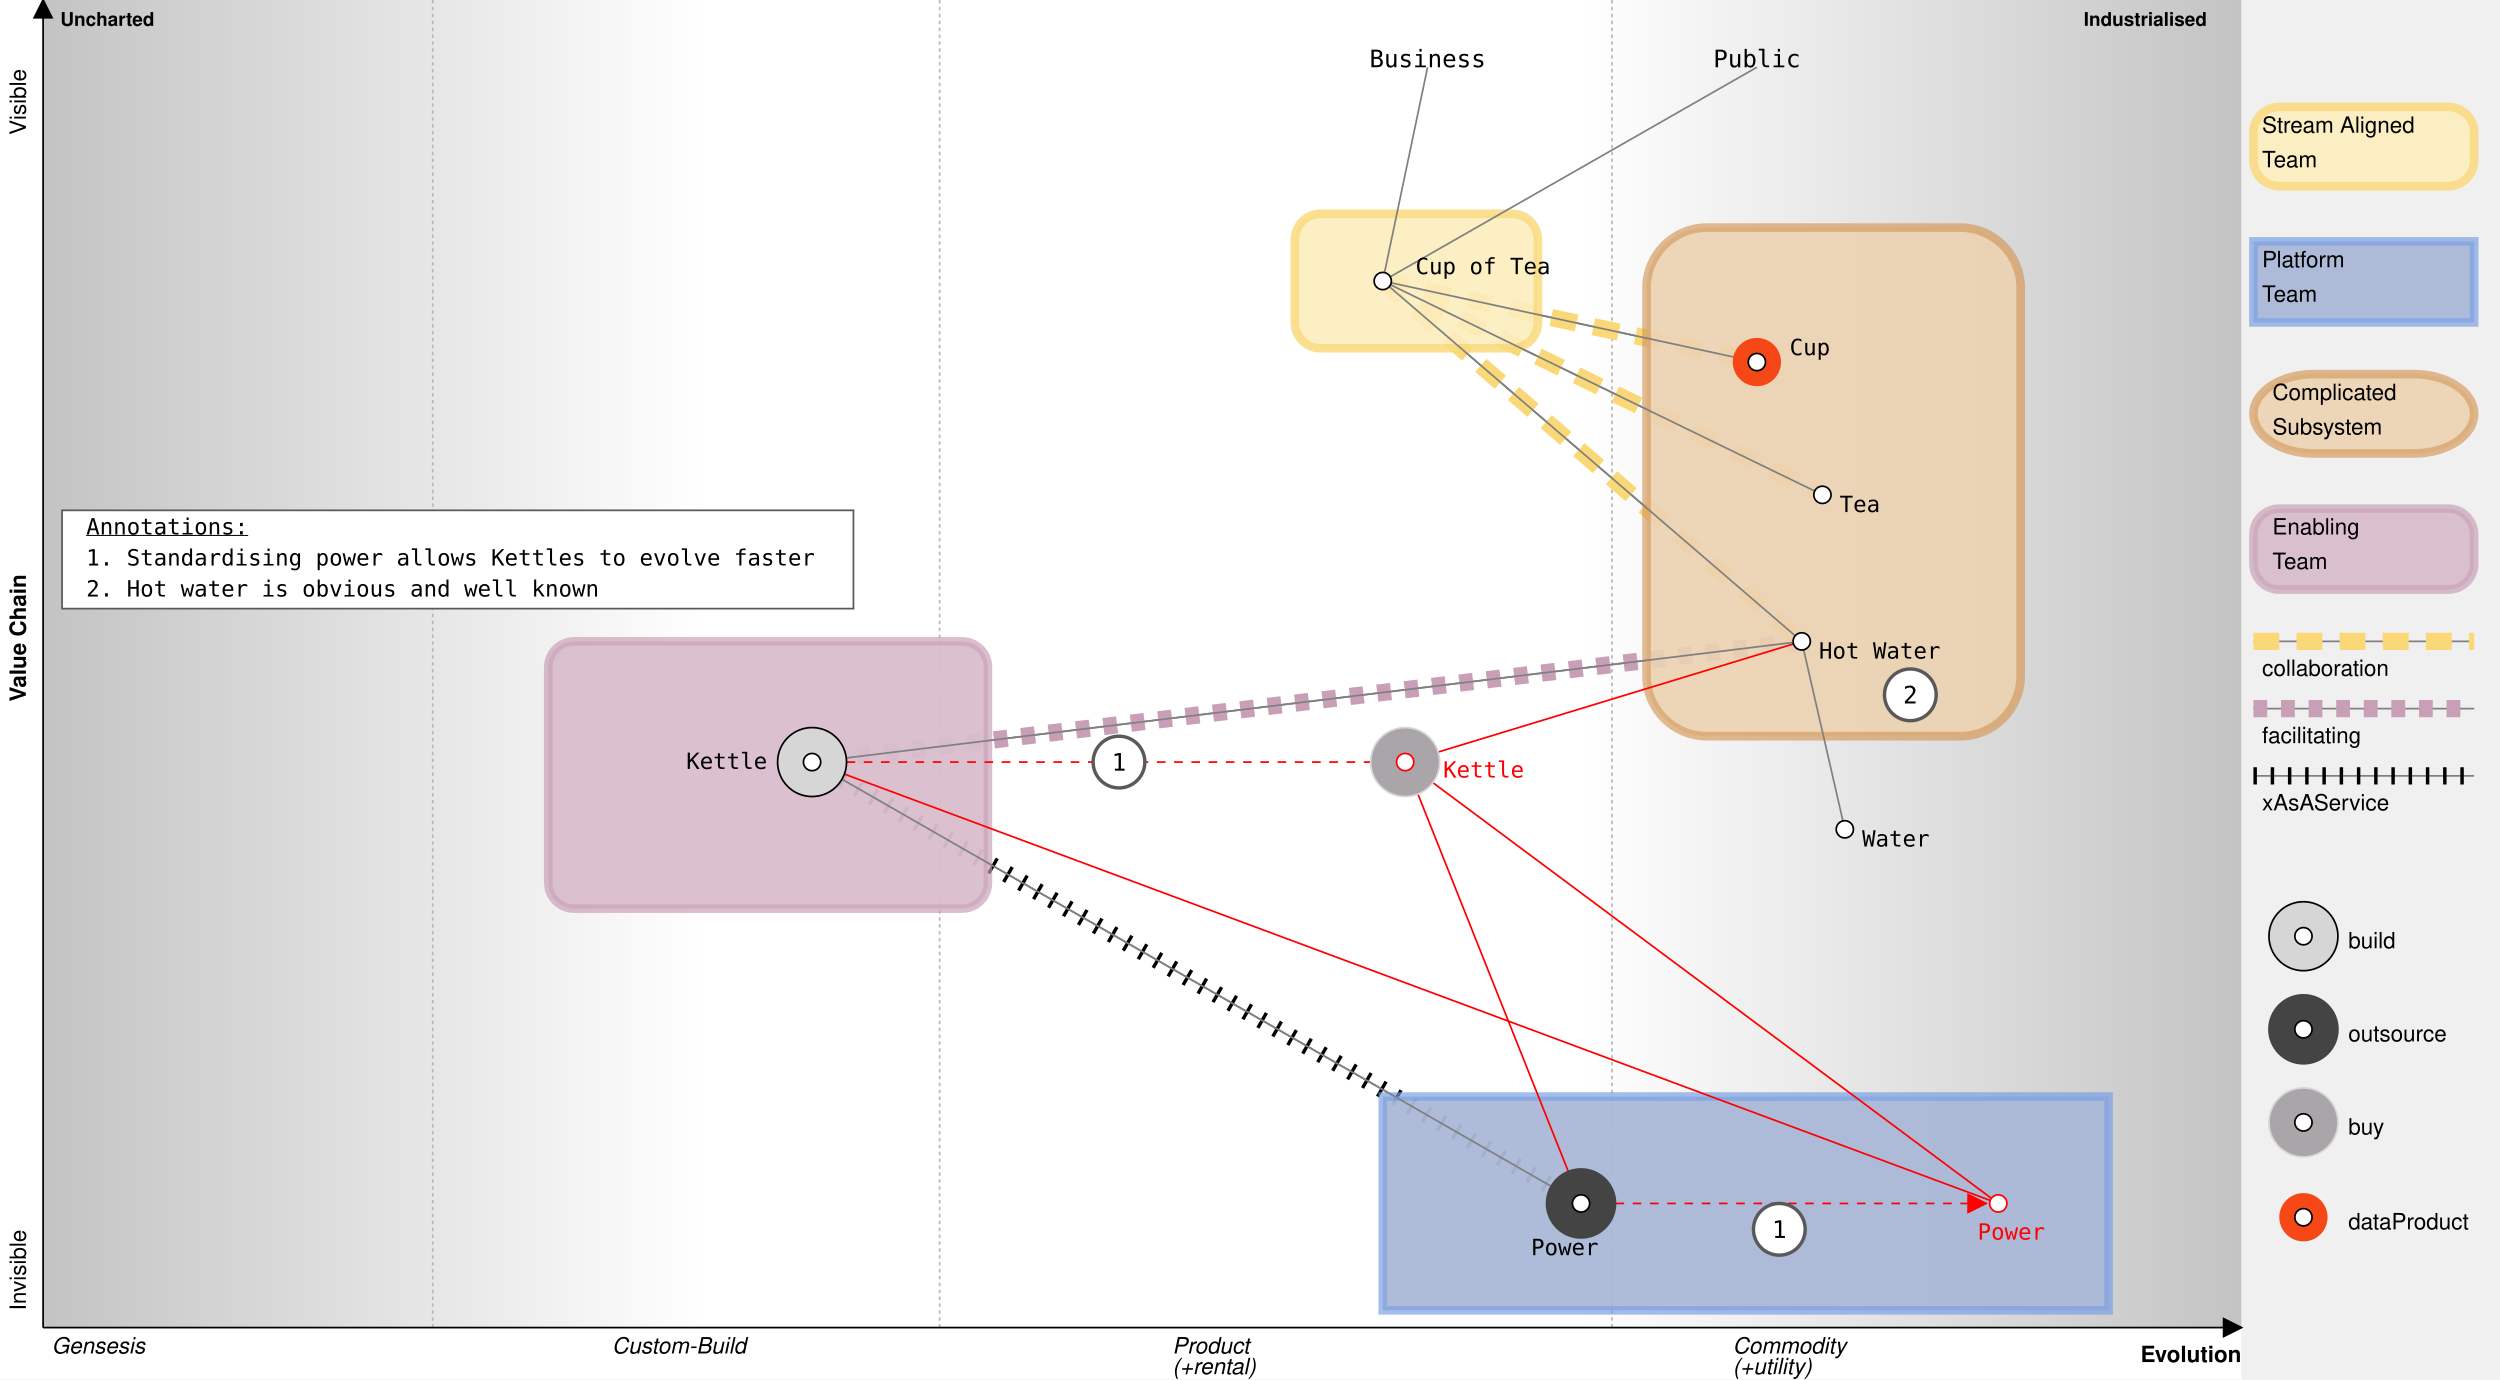
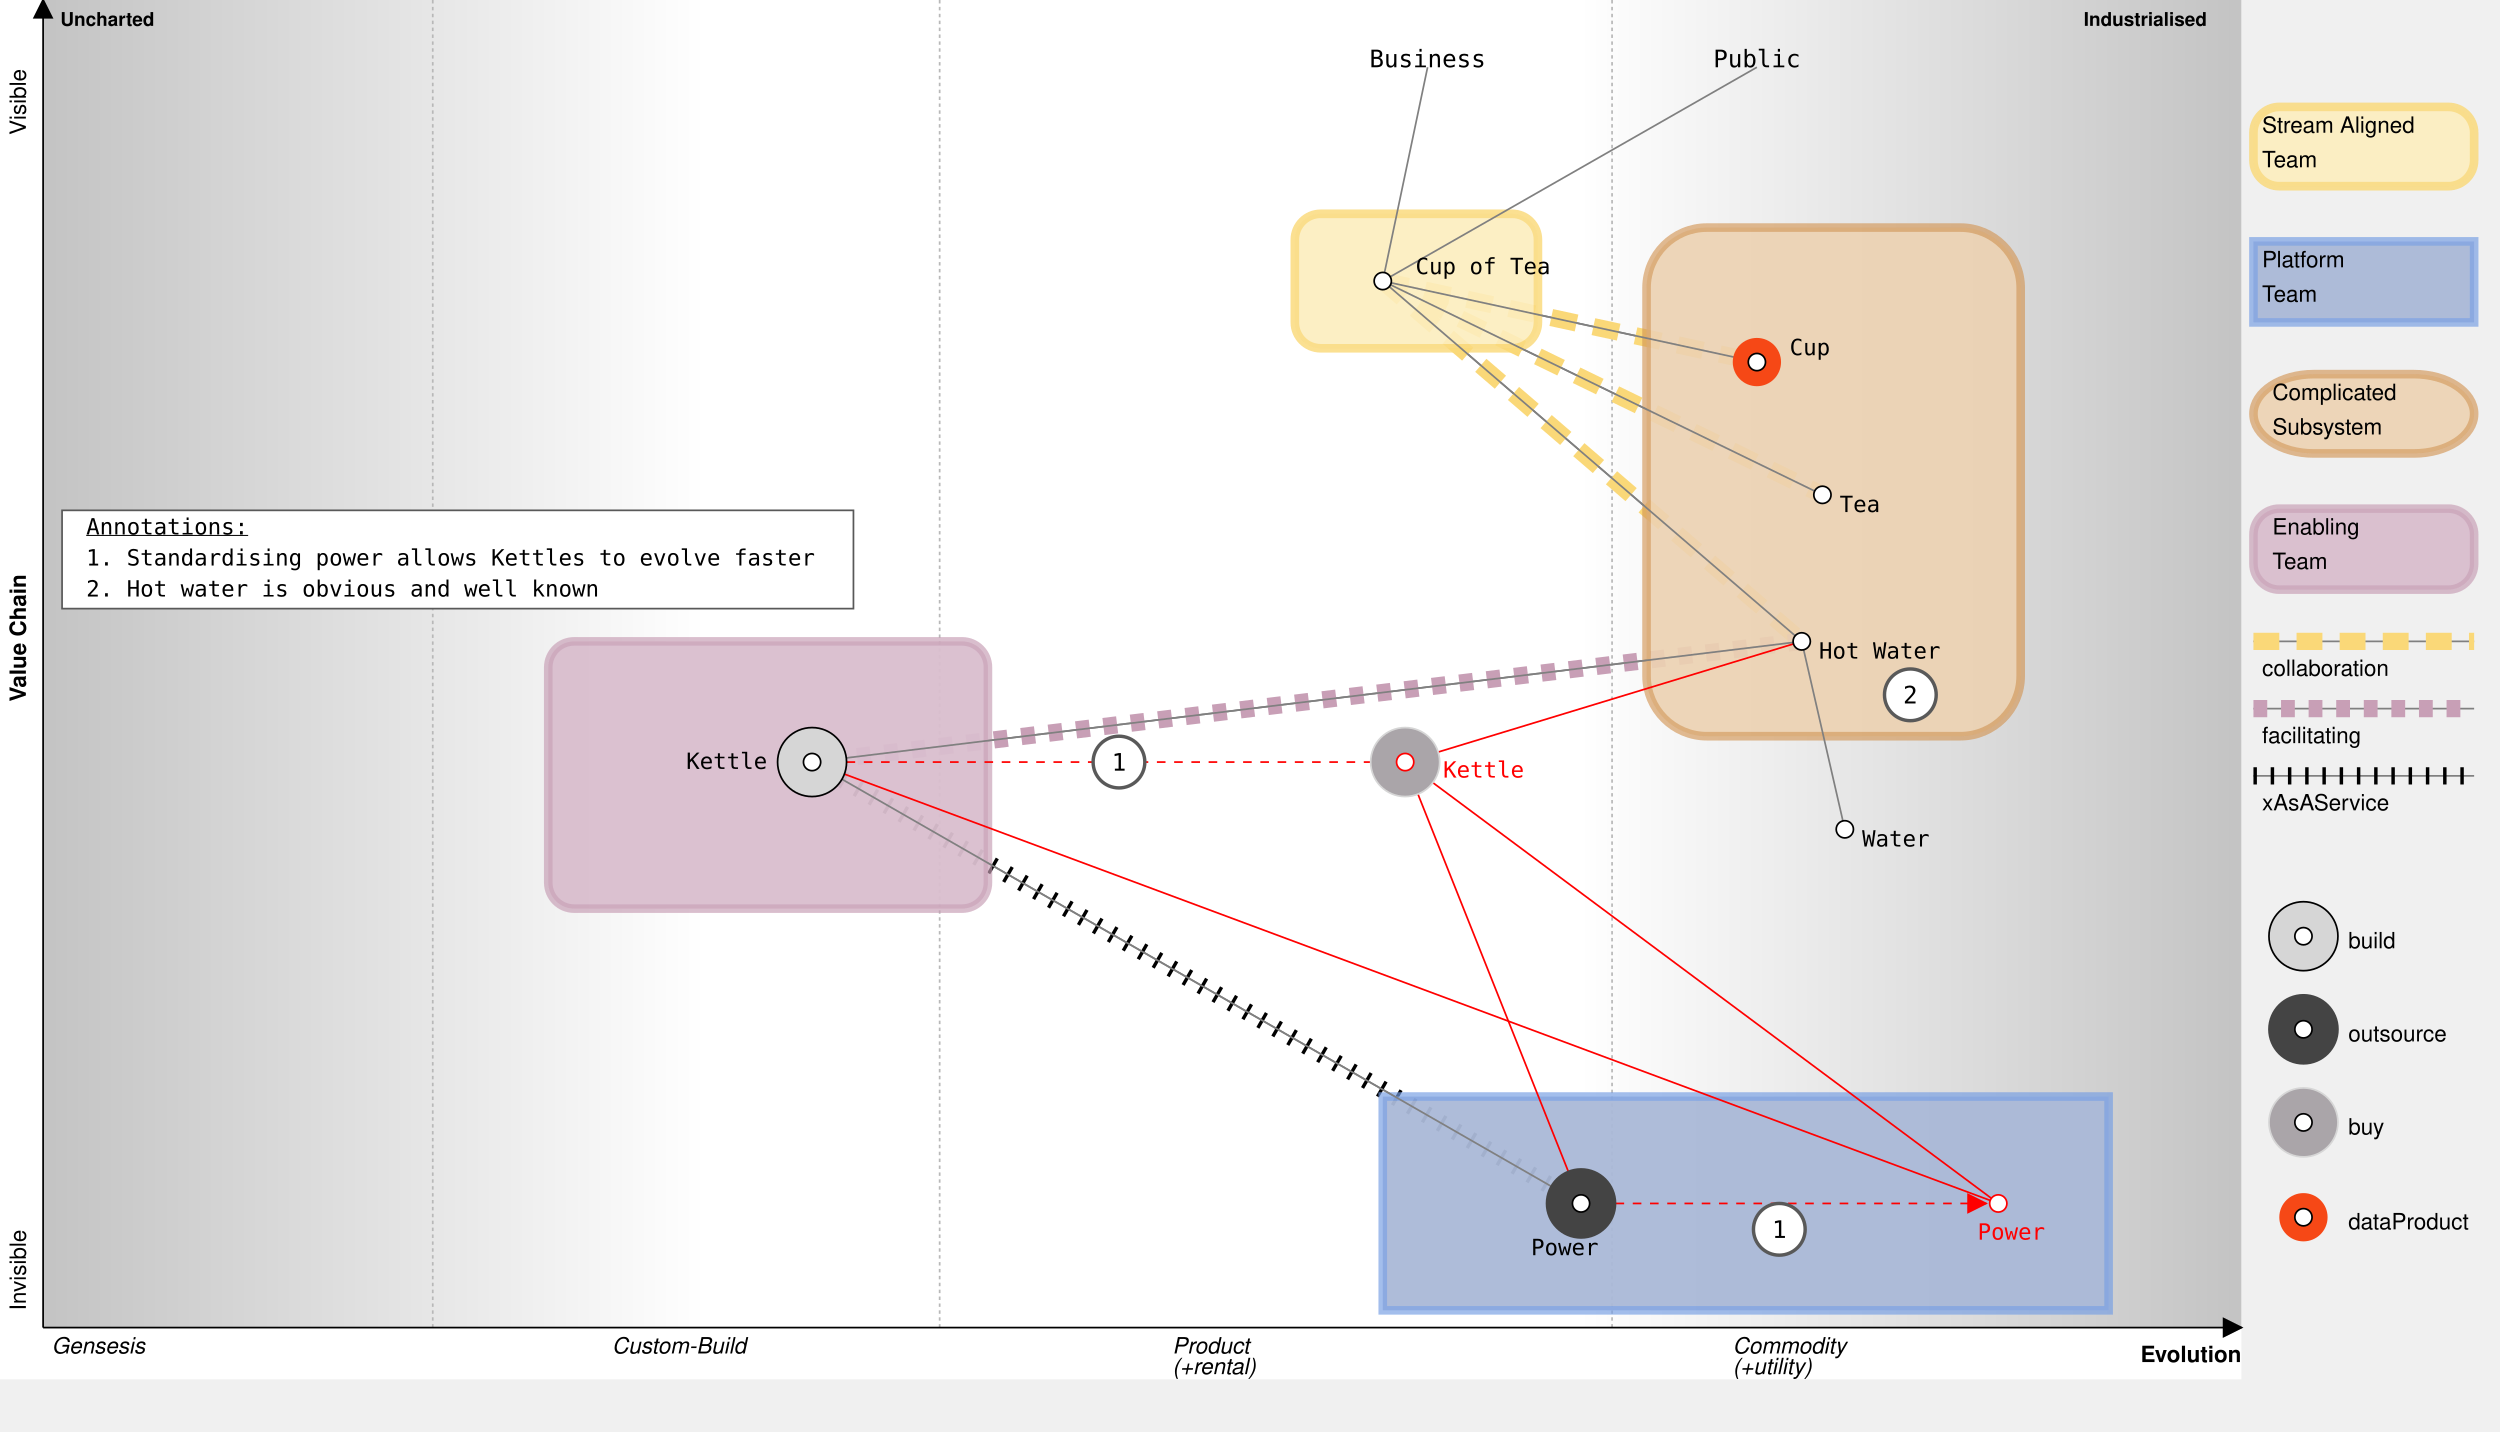
- <svg xmlns="http://www.w3.org/2000/svg" width="1450" height="800">
+ <svg xmlns="http://www.w3.org/2000/svg" width="100%" height="100%" class="wardley-map" preserveAspectRatio="xMidYMid meet" viewBox="0 0 1450 830">
  <g font-family="Helvetica,Arial,sans-serif" font-size="13px">
    <g transform="translate(1307,62)">
      <rect x="0" y="0" width="128" height="46" rx="15" ry="15" fill="rgb(252, 237, 190)" opacity="0.9" stroke="rgb(250,216,120)" stroke-opacity="0.9" stroke-width="5px" />
    </g>
    <text x="1312" y="77">Stream Aligned</text>
    <text x="1312" y="97">Team</text>
    <g transform="translate(1307,140)">
      <rect x="0" y="0" width="128" height="47" fill="rgb(170, 185, 215)" opacity="0.95" stroke="rgb(119,159,229)" stroke-opacity="0.7" stroke-width="5px" />
    </g>
    <text x="1312" y="155">Platform</text>
    <text x="1312" y="175">Team</text>
    <g transform="translate(1307,217)">
      <rect x="0" y="0" width="128" height="46" rx="35" ry="35" fill="rgb(236, 210, 177)" opacity="0.9" stroke="rgb(210,149,84)" stroke-opacity="0.7" stroke-width="5px" />
    </g>
    <text x="1318" y="232">Complicated</text>
    <text x="1318" y="252">Subsystem</text>
    <g transform="translate(1307,295)">
      <rect x="0" y="0" width="128" height="47" rx="15" ry="15" fill="rgb(217, 190, 206)" opacity="0.95" stroke="rgb(200,159,182)" stroke-opacity="0.7" stroke-width="5px" />
    </g>
    <text x="1318" y="310">Enabling</text>
    <text x="1318" y="330">Team</text>
    <line x1="1307" y1="372" x2="1435" y2="372" stroke="grey" stroke-width="1" />
    <line x1="1307" y1="372" x2="1435" y2="372" stroke-dasharray="15 10" stroke="rgb(250,216,120)" stroke-width="10" />
    <text x="1312" y="392">collaboration</text>
    <line x1="1307" y1="411" x2="1435" y2="411" stroke="grey" stroke-width="1" />
    <line x1="1307" y1="411" x2="1435" y2="411" stroke-dasharray="8 8" stroke="rgb(200,159,182)" stroke-width="10" />
    <text x="1312" y="431">facilitating</text>
    <line x1="1307" y1="450" x2="1435" y2="450" stroke="grey" stroke-width="1" />
    <line x1="1307" y1="450" x2="1435" y2="450" stroke-dasharray="2 8" stroke="black" stroke-width="10" />
    <text x="1312" y="470">xAsAService</text>
    <g transform="translate(1336,543)">
      <text x="0" y="0" />
      <circle cx="0" cy="0" r="20" fill="#D6D6D6" stroke="#000000" />
      <circle cx="0" cy="0" r="5" stroke-width="1" stroke="black" fill="white" />
    </g>
    <text x="1362" y="550">build</text>
    <g transform="translate(1336,597)">
      <text x="0" y="0" />
      <circle cx="0" cy="0" r="20" fill="#444444" stroke="#444444" />
      <circle cx="0" cy="0" r="5" stroke-width="1" stroke="black" fill="white" />
    </g>
    <text x="1362" y="604">outsource</text>
    <g transform="translate(1336,651)">
      <text x="0" y="0" />
      <circle cx="0" cy="0" r="20" fill="#AAA5A9" stroke="#D6D6D6" />
      <circle cx="0" cy="0" r="5" stroke-width="1" stroke="black" fill="white" />
    </g>
    <text x="1362" y="658">buy</text>
    <g transform="translate(1336,706)">
      <text x="0" y="0" />
      <circle cx="0" cy="0" r="14" fill="rgb(246,72,22)" />
      <circle cx="0" cy="0" r="5" stroke-width="1" stroke="black" fill="white" />
    </g>
    <text x="1362" y="713">dataProduct</text>
  </g>
  <rect x="0" y="0" width="1300" height="800" style="fill:white" />
  <defs>
    <linearGradient id="wardleyGradient" x1="0%" y1="0%" x2="100%" y2="0%">
      <stop offset="0%" stop-color="rgb(196,196,196)" stop-opacity="1.00" />
      <stop offset="30%" stop-color="rgb(255,255,255)" stop-opacity="1.00" />
      <stop offset="70%" stop-color="rgb(255,255,255)" stop-opacity="1.00" />
      <stop offset="100%" stop-color="rgb(196,196,196)" stop-opacity="1.00" />
    </linearGradient>
    <marker id="arrow" refX="15" refY="0" markerWidth="12" markerHeight="12" viewBox="0 -5 10 10">
      <path d="M0,-5L10,0L0,5" style="fill:red" />
    </marker>
    <marker id="graphArrow" refX="9" refY="0" markerWidth="12" markerHeight="12" viewBox="0 -5 10 10">
      <path d="M0,-5L10,0L0,5" style="fill:black" />
    </marker>
    <marker id="hexagon" refX="0" refY="0" markerWidth="15" markerHeight="15">
      <polygon points="723,314 543,625 183,625 3,314 183,2 543,2 723,314" fill="white" stroke="black" stroke-width="2" />
    </marker>
  </defs>
  <rect x="25" y="0" width="1275" height="770" style="fill:url(#wardleyGradient)" />
  <g transform="translate(0,800) rotate(270)">
    <g font-family="Helvetica,Arial,sans-serif" font-size="13px"> &gt;
<line x1="30" y1="25" x2="800" y2="25" stroke="black" stroke-width="1" marker-end="url(#graphArrow)" />
      <line x1="800" y1="251" x2="30" y2="251" stroke="#b8b8b8" stroke-dasharray="2,2" />
      <line x1="800" y1="545" x2="30" y2="545" stroke="#b8b8b8" stroke-dasharray="2,2" />
      <line x1="800" y1="935" x2="30" y2="935" stroke="#b8b8b8" stroke-dasharray="2,2" />
      <text x="40" y="15" text-anchor="start">Invisible</text>
      <text x="760" y="15" text-anchor="end">Visible</text>
      <text x="430" y="15" text-anchor="middle" font-weight="bold">Value Chain</text>
    </g>
  </g>
  <line x1="25" y1="770" x2="1300" y2="770" stroke="black" stroke-width="1" marker-end="url(#graphArrow)" />
  <g font-family="Helvetica,Arial,sans-serif" font-size="13px" font-style="italic">
    <text x="35" y="15" font-style="normal" font-size="11px" font-weight="bold">Uncharted</text>
    <text x="1280" y="15" font-style="normal" font-size="11px" font-weight="bold" text-anchor="end">Industrialised</text>
    <text x="30" y="785">Gensesis</text>
    <text x="355" y="785">Custom-Build</text>
    <text x="680" y="785">Product</text>
    <text x="680" y="797">(+rental)</text>
    <text x="1005" y="785">Commodity</text>
    <text x="1005" y="797">(+utility)</text>
    <text x="1300" y="790" text-anchor="end" font-weight="bold" font-style="normal">Evolution</text>
  </g>
  <g font-family="Consolas, Lucida Console, monospace" font-weight="14px" font-size="13px">
    <g id="teamRelations">
-       <line x1="1045" y1="372" x2="471" y2="442" stroke="grey" stroke-width="1" />
-       <line x1="1045" y1="372" x2="471" y2="442" stroke-dasharray="8 8" stroke="rgb(200,159,182)" stroke-width="10" />
-       <line x1="471" y1="442" x2="917" y2="698" stroke="grey" stroke-width="1" />
-       <line x1="471" y1="442" x2="917" y2="698" stroke-dasharray="2 8" stroke="black" stroke-width="10" />
      <line x1="802" y1="163" x2="1019" y2="210" stroke="grey" stroke-width="1" />
      <line x1="802" y1="163" x2="1019" y2="210" stroke-dasharray="15 10" stroke="rgb(250,216,120)" stroke-width="10" />
      <line x1="802" y1="163" x2="1057" y2="287" stroke="grey" stroke-width="1" />
      <line x1="802" y1="163" x2="1057" y2="287" stroke-dasharray="15 10" stroke="rgb(250,216,120)" stroke-width="10" />
      <line x1="802" y1="163" x2="1045" y2="372" stroke="grey" stroke-width="1" />
      <line x1="802" y1="163" x2="1045" y2="372" stroke-dasharray="15 10" stroke="rgb(250,216,120)" stroke-width="10" />
+       <line x1="471" y1="442" x2="917" y2="698" stroke="grey" stroke-width="1" />
+       <line x1="471" y1="442" x2="917" y2="698" stroke-dasharray="2 8" stroke="black" stroke-width="10" />
+       <line x1="1045" y1="372" x2="471" y2="442" stroke="grey" stroke-width="1" />
+       <line x1="1045" y1="372" x2="471" y2="442" stroke-dasharray="8 8" stroke="rgb(200,159,182)" stroke-width="10" />
    </g>
    <g id="teamtopologies">
+       <g transform="translate(751,124)">
+         <rect x="0" y="0" width="141" height="78" rx="15" ry="15" fill="rgb(252, 237, 190)" opacity="0.9" stroke="rgb(250,216,120)" stroke-opacity="0.9" stroke-width="5px" />
+       </g>
      <g transform="translate(318,372)">
        <rect x="0" y="0" width="255" height="155" rx="15" ry="15" fill="rgb(217, 190, 206)" opacity="0.95" stroke="rgb(200,159,182)" stroke-opacity="0.7" stroke-width="5px" />
      </g>
+       <g transform="translate(955,132)">
+         <rect x="0" y="0" width="217" height="295" rx="35" ry="35" fill="rgb(236, 210, 177)" opacity="0.9" stroke="rgb(210,149,84)" stroke-opacity="0.7" stroke-width="5px" />
+       </g>
      <g transform="translate(802,636)">
        <rect x="0" y="0" width="421" height="124" fill="rgb(170, 185, 215)" opacity="0.95" stroke="rgb(119,159,229)" stroke-opacity="0.7" stroke-width="5px" />
      </g>
-       <g transform="translate(751,124)">
-         <rect x="0" y="0" width="141" height="78" rx="15" ry="15" fill="rgb(252, 237, 190)" opacity="0.9" stroke="rgb(250,216,120)" stroke-opacity="0.9" stroke-width="5px" />
-       </g>
-       <g transform="translate(955,132)">
-         <rect x="0" y="0" width="217" height="295" rx="35" ry="35" fill="rgb(236, 210, 177)" opacity="0.9" stroke="rgb(210,149,84)" stroke-opacity="0.7" stroke-width="5px" />
-       </g>
    </g>
    <g id="links">
-       <line x1="917" y1="698" x2="1159" y2="698" stroke-dasharray="5 5" stroke="red" stroke-width="1" marker-end="url(#arrow)" />
      <line x1="1019" y1="39" x2="802" y2="163" stroke="grey" stroke-width="1" />
-       <line x1="1045" y1="372" x2="815" y2="442" stroke="red" stroke-width="1" />
-       <line x1="1045" y1="372" x2="1070" y2="481" stroke="grey" stroke-width="1" />
-       <line x1="1045" y1="372" x2="471" y2="442" stroke="grey" stroke-width="1" />
+       <line x1="802" y1="163" x2="1019" y2="210" stroke="grey" stroke-width="1" />
+       <line x1="802" y1="163" x2="1057" y2="287" stroke="grey" stroke-width="1" />
+       <line x1="802" y1="163" x2="1045" y2="372" stroke="grey" stroke-width="1" />
      <line x1="471" y1="442" x2="917" y2="698" stroke="grey" stroke-width="1" />
      <line x1="471" y1="442" x2="1159" y2="698" stroke="red" stroke-width="1" />
      <line x1="471" y1="442" x2="815" y2="442" stroke-dasharray="5 5" stroke="red" stroke-width="1" marker-end="url(#arrow)" />
+       <line x1="1045" y1="372" x2="1070" y2="481" stroke="grey" stroke-width="1" />
+       <line x1="1045" y1="372" x2="471" y2="442" stroke="grey" stroke-width="1" />
+       <line x1="1045" y1="372" x2="815" y2="442" stroke="red" stroke-width="1" />
+       <line x1="917" y1="698" x2="1159" y2="698" stroke-dasharray="5 5" stroke="red" stroke-width="1" marker-end="url(#arrow)" />
      <line x1="828" y1="39" x2="802" y2="163" stroke="grey" stroke-width="1" />
-       <line x1="802" y1="163" x2="1019" y2="210" stroke="grey" stroke-width="1" />
-       <line x1="802" y1="163" x2="1057" y2="287" stroke="grey" stroke-width="1" />
-       <line x1="802" y1="163" x2="1045" y2="372" stroke="grey" stroke-width="1" />
      <line x1="815" y1="442" x2="917" y2="698" stroke="red" stroke-width="1" />
      <line x1="815" y1="442" x2="1159" y2="698" stroke="red" stroke-width="1" />
    </g>
    <g id="components">
+       <g transform="translate(1159,698)">
+         <text x="-12" y="21" fill="red">Power</text>
+         <circle cx="0" cy="0" r="5" stroke-width="1" stroke="red" fill="white" />
+       </g>
+       <g transform="translate(828,39)">
+         <text x="0" y="0" font-weight="14px" font-size="14px" text-anchor="middle">Business</text>
+       </g>
      <g transform="translate(815,442)">
        <text x="22" y="9" fill="red">Kettle</text>
        <circle cx="0" cy="0" r="20" fill="#AAA5A9" stroke="#D6D6D6" />
        <circle cx="0" cy="0" r="5" stroke-width="1" stroke="red" fill="white" />
      </g>
-       <g transform="translate(1159,698)">
-         <text x="-12" y="21" fill="red">Power</text>
-         <circle cx="0" cy="0" r="5" stroke-width="1" stroke="red" fill="white" />
-       </g>
      <g transform="translate(1019,210)">
        <text x="19" y="-4">Cup</text>
        <circle cx="0" cy="0" r="14" fill="rgb(246,72,22)" />
        <circle cx="0" cy="0" r="5" stroke-width="1" stroke="black" fill="white" />
      </g>
+       <g transform="translate(1057,287)">
+         <text x="10" y="10">Tea</text>
+         <circle cx="0" cy="0" r="5" stroke-width="1" stroke="black" fill="white" />
+       </g>
+       <g transform="translate(471,442)">
+         <text x="-73" y="4">Kettle</text>
+         <circle cx="0" cy="0" r="20" fill="#D6D6D6" stroke="#000000" />
+         <circle cx="0" cy="0" r="5" stroke-width="1" stroke="black" fill="white" />
+       </g>
+       <g transform="translate(1019,39)">
+         <text x="0" y="0" font-weight="14px" font-size="14px" text-anchor="middle">Public</text>
+       </g>
+       <g transform="translate(802,163)">
+         <text x="19" y="-4">Cup of Tea</text>
+         <circle cx="0" cy="0" r="5" stroke-width="1" stroke="black" fill="white" />
+       </g>
      <g transform="translate(917,698)">
        <text x="-29" y="30">Power</text>
        <circle cx="0" cy="0" r="20" fill="#444444" stroke="#444444" />
        <circle cx="0" cy="0" r="5" stroke-width="1" stroke="black" fill="white" />
      </g>
-       <g transform="translate(1019,39)">
-         <text x="0" y="0" font-weight="14px" font-size="14px" text-anchor="middle">Public</text>
-       </g>
-       <g transform="translate(828,39)">
-         <text x="0" y="0" font-weight="14px" font-size="14px" text-anchor="middle">Business</text>
-       </g>
-       <g transform="translate(802,163)">
-         <text x="19" y="-4">Cup of Tea</text>
-         <circle cx="0" cy="0" r="5" stroke-width="1" stroke="black" fill="white" />
-       </g>
-       <g transform="translate(1057,287)">
-         <text x="10" y="10">Tea</text>
-         <circle cx="0" cy="0" r="5" stroke-width="1" stroke="black" fill="white" />
-       </g>
      <g transform="translate(1045,372)">
        <text x="10" y="10">Hot Water</text>
        <circle cx="0" cy="0" r="5" stroke-width="1" stroke="black" fill="white" />
      </g>
      <g transform="translate(1070,481)">
        <text x="10" y="10">Water</text>
-         <circle cx="0" cy="0" r="5" stroke-width="1" stroke="black" fill="white" />
-       </g>
-       <g transform="translate(471,442)">
-         <text x="-73" y="4">Kettle</text>
-         <circle cx="0" cy="0" r="20" fill="#D6D6D6" stroke="#000000" />
        <circle cx="0" cy="0" r="5" stroke-width="1" stroke="black" fill="white" />
      </g>
    </g>
    <g id="annotations">
      <g transform="translate(649,442)">
        <circle cx="0" cy="0" r="15" fill="white" stroke="#595959" stroke-width="2" />
        <text x="0" y="5" font-weight="14px" font-size="14px" text-anchor="middle">1</text>
      </g>
      <g transform="translate(1032,713)">
        <circle cx="0" cy="0" r="15" fill="white" stroke="#595959" stroke-width="2" />
        <text x="0" y="5" font-weight="14px" font-size="14px" text-anchor="middle">1</text>
      </g>
      <g transform="translate(1108,403)">
        <circle cx="0" cy="0" r="15" fill="white" stroke="#595959" stroke-width="2" />
        <text x="0" y="5" font-weight="14px" font-size="14px" text-anchor="middle">2</text>
      </g>
      <g transform="translate(50,310)">
        <rect x="-14" y="-14" width="459" height="57" stroke="#595959" stroke-width="1" fill="#FFFFFF" />
        <text x="0" y="0" text-decoration="underline">Annotations:</text>
        <text x="0" y="18"> 1. Standardising power allows Kettles to evolve faster</text>
        <text x="0" y="36"> 2. Hot water is obvious and well known</text>
      </g>
    </g>
  </g>
</svg>
